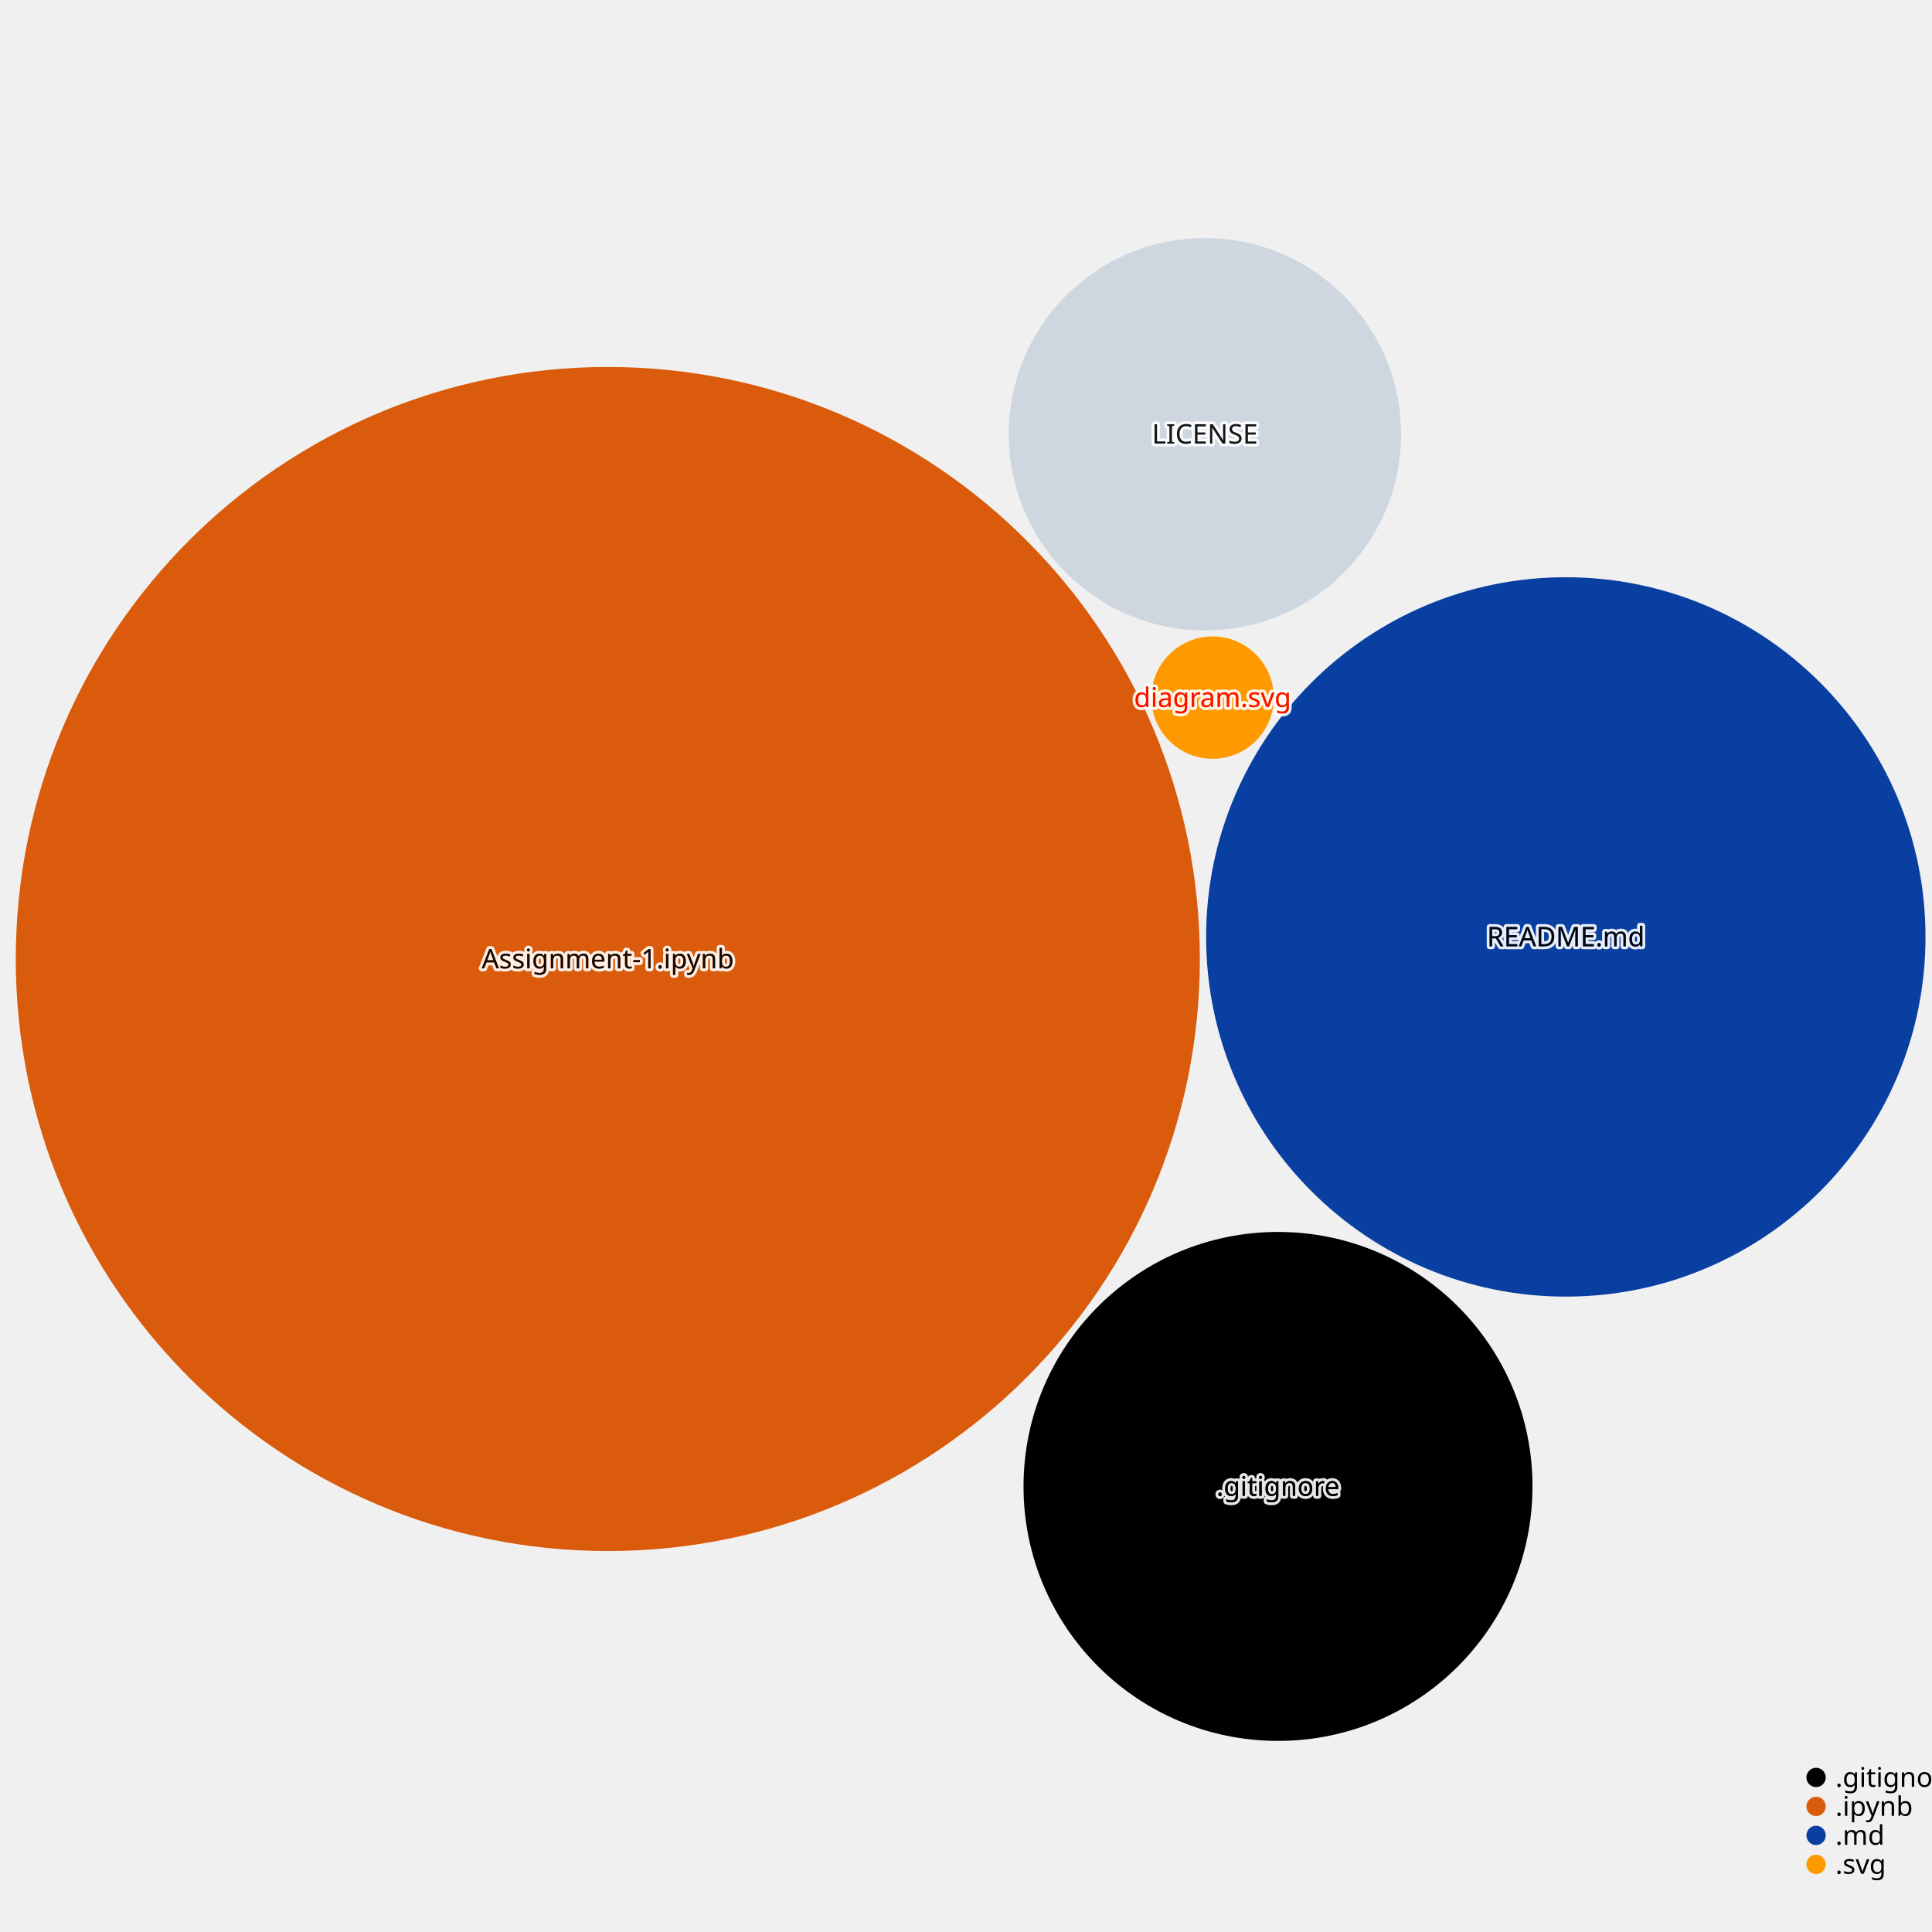
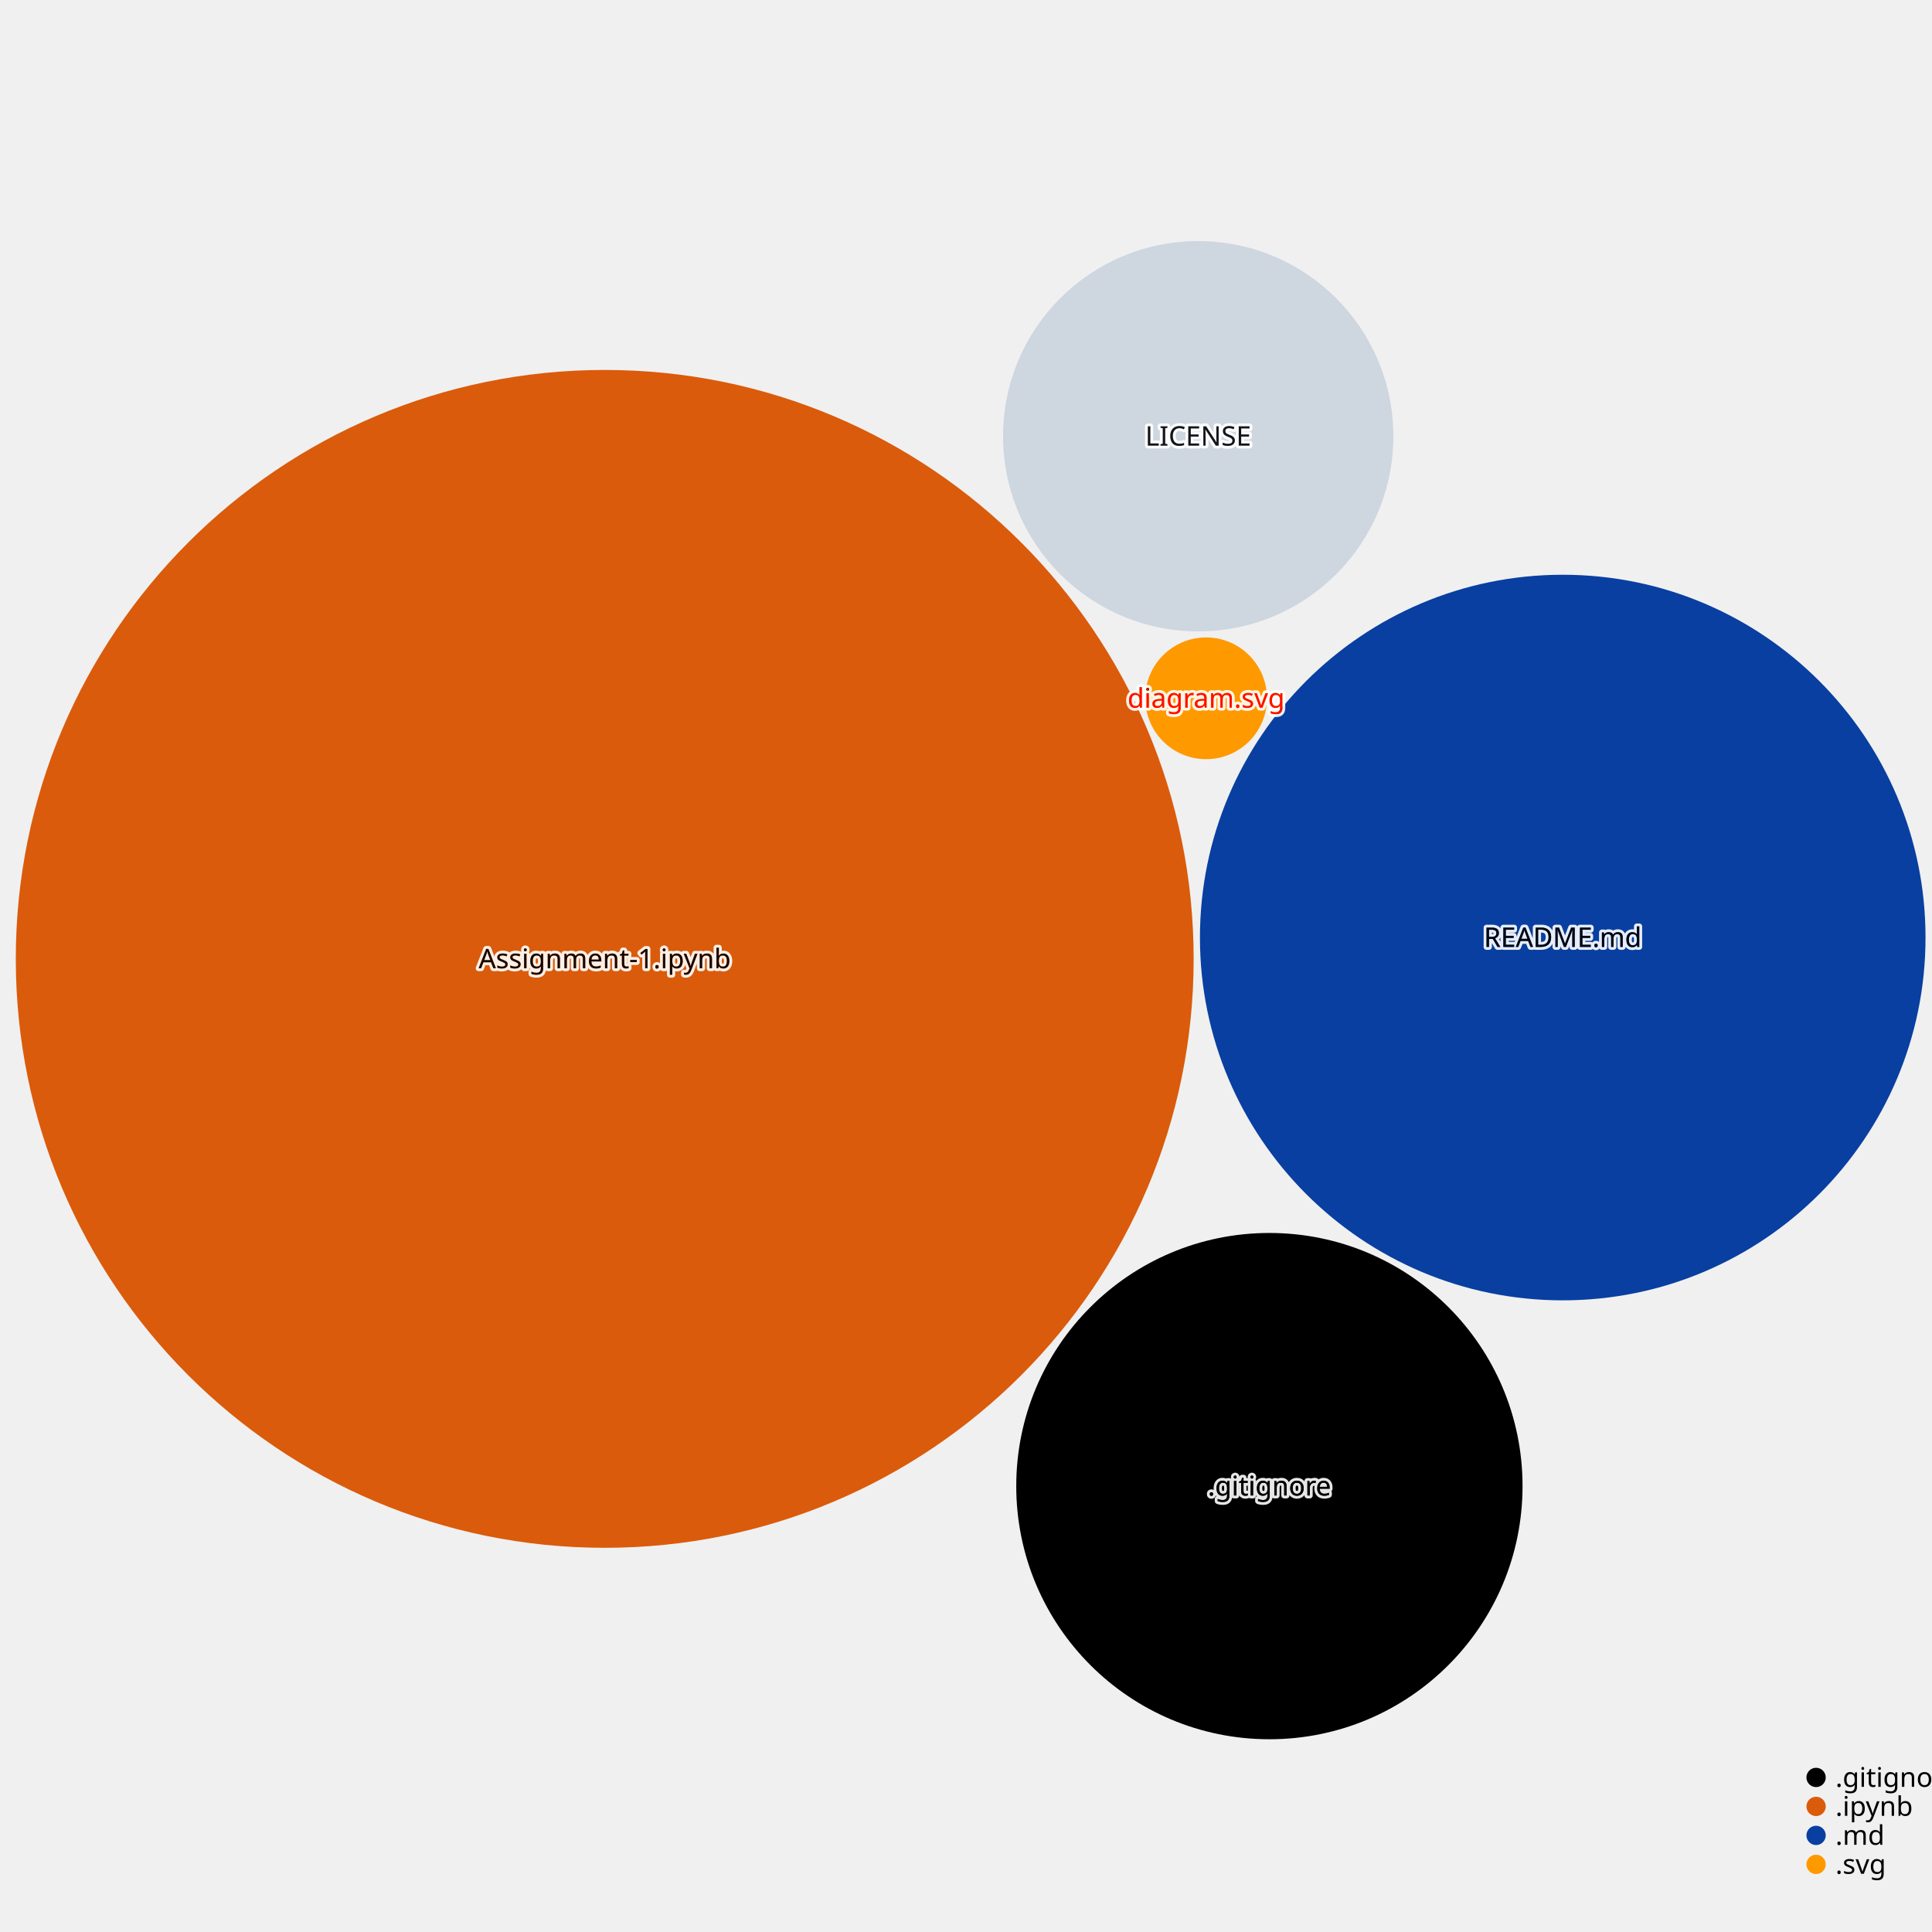
<svg xmlns="http://www.w3.org/2000/svg" width="1000" height="1000" style="background:white;font-family:sans-serif;overflow:visible">
  <defs>
    <filter id="glow" x="-50%" y="-50%" width="200%" height="200%">
      <feGaussianBlur stdDeviation="4" result="coloredBlur" />
      <feMerge>
        <feMergeNode in="coloredBlur" />
        <feMergeNode in="SourceGraphic" />
      </feMerge>
    </filter>
  </defs>
-   <g style="fill:#DA5B0B;transition:transform 0s ease-out, fill 0.1s ease-out" transform="translate(314.6052, 496.3824)">
-     <circle style="transition:all 0.5s ease-out" r="306.437" stroke-width="0" stroke="#374151" />
+   <g style="fill:#DA5B0B;transition:transform 0s ease-out, fill 0.1s ease-out" transform="translate(313.005, 496.3135)">
+     <circle style="transition:all 0.5s ease-out" r="304.83" stroke-width="0" stroke="#374151" />
  </g>
-   <g style="fill:#083fa1;transition:transform 0s ease-out, fill 0.1s ease-out" transform="translate(810.4621, 484.9556)">
-     <circle style="transition:all 0.5s ease-out" r="186.174" stroke-width="0" stroke="#374151" />
+   <g style="fill:#083fa1;transition:transform 0s ease-out, fill 0.1s ease-out" transform="translate(808.8679, 485.2721)">
+     <circle style="transition:all 0.5s ease-out" r="187.781" stroke-width="0" stroke="#374151" />
  </g>
-   <g style="fill:#000000;transition:transform 0s ease-out, fill 0.1s ease-out" transform="translate(661.4945, 769.3698)">
-     <circle style="transition:all 0.5s ease-out" r="131.718" stroke-width="0" stroke="#374151" />
+   <g style="fill:#000000;transition:transform 0s ease-out, fill 0.1s ease-out" transform="translate(657.0376, 769.2083)">
+     <circle style="transition:all 0.5s ease-out" r="131.027" stroke-width="0" stroke="#374151" />
  </g>
-   <g style="fill:#CED6E0;transition:transform 0s ease-out, fill 0.1s ease-out" transform="translate(623.6535, 224.7505)">
-     <circle style="transition:all 0.5s ease-out" r="101.535" stroke-width="0" stroke="#374151" />
+   <g style="fill:#CED6E0;transition:transform 0s ease-out, fill 0.1s ease-out" transform="translate(620.1863, 225.7997)">
+     <circle style="transition:all 0.5s ease-out" r="101.003" stroke-width="0" stroke="#374151" />
  </g>
-   <g style="fill:#ff9900;transition:transform 0s ease-out, fill 0.1s ease-out" transform="translate(627.6337, 361.0978)">
-     <circle style="transition:all 0.5s ease-out" r="31.67" stroke-width="0" stroke="#374151" />
+   <g style="fill:#ff9900;transition:transform 0s ease-out, fill 0.1s ease-out" transform="translate(624.2794, 361.4445)">
+     <circle style="transition:all 0.5s ease-out" r="31.504" stroke-width="0" stroke="#374151" />
  </g>
-   <g style="fill:#DA5B0B;transition:transform 0s ease-out" transform="translate(314.6052, 496.3824)">
+   <g style="fill:#DA5B0B;transition:transform 0s ease-out" transform="translate(313.005, 496.3135)">
    <text style="pointer-events:none;opacity:0.9;font-size:14px;font-weight:500;transition:all 0.5s ease-out" fill="#4B5563" text-anchor="middle" dominant-baseline="middle" stroke="white" stroke-width="3" stroke-linejoin="round">Assignment-1.ipynb</text>
    <text style="pointer-events:none;opacity:1;font-size:14px;font-weight:500;transition:all 0.5s ease-out" text-anchor="middle" dominant-baseline="middle">Assignment-1.ipynb</text>
    <text style="pointer-events:none;opacity:0.9;font-size:14px;font-weight:500;mix-blend-mode:color-burn;transition:all 0.5s ease-out" fill="#110101" text-anchor="middle" dominant-baseline="middle">Assignment-1.ipynb</text>
  </g>
-   <g style="fill:#083fa1;transition:transform 0s ease-out" transform="translate(810.4621, 484.9556)">
+   <g style="fill:#083fa1;transition:transform 0s ease-out" transform="translate(808.8679, 485.2721)">
    <text style="pointer-events:none;opacity:0.9;font-size:14px;font-weight:500;transition:all 0.5s ease-out" fill="#4B5563" text-anchor="middle" dominant-baseline="middle" stroke="white" stroke-width="3" stroke-linejoin="round">README.md</text>
    <text style="pointer-events:none;opacity:1;font-size:14px;font-weight:500;transition:all 0.5s ease-out" text-anchor="middle" dominant-baseline="middle">README.md</text>
    <text style="pointer-events:none;opacity:0.9;font-size:14px;font-weight:500;mix-blend-mode:color-burn;transition:all 0.5s ease-out" fill="#110101" text-anchor="middle" dominant-baseline="middle">README.md</text>
  </g>
-   <g style="fill:#000000;transition:transform 0s ease-out" transform="translate(661.4945, 769.3698)">
+   <g style="fill:#000000;transition:transform 0s ease-out" transform="translate(657.0376, 769.2083)">
    <text style="pointer-events:none;opacity:0.9;font-size:14px;font-weight:500;transition:all 0.5s ease-out" fill="#4B5563" text-anchor="middle" dominant-baseline="middle" stroke="white" stroke-width="3" stroke-linejoin="round">.gitignore</text>
    <text style="pointer-events:none;opacity:1;font-size:14px;font-weight:500;transition:all 0.5s ease-out" text-anchor="middle" dominant-baseline="middle">.gitignore</text>
    <text style="pointer-events:none;opacity:0.9;font-size:14px;font-weight:500;mix-blend-mode:color-burn;transition:all 0.5s ease-out" fill="#110101" text-anchor="middle" dominant-baseline="middle">.gitignore</text>
  </g>
-   <g style="fill:#CED6E0;transition:transform 0s ease-out" transform="translate(623.6535, 224.7505)">
+   <g style="fill:#CED6E0;transition:transform 0s ease-out" transform="translate(620.1863, 225.7997)">
    <text style="pointer-events:none;opacity:0.9;font-size:14px;font-weight:500;transition:all 0.5s ease-out" fill="#4B5563" text-anchor="middle" dominant-baseline="middle" stroke="white" stroke-width="3" stroke-linejoin="round">LICENSE</text>
    <text style="pointer-events:none;opacity:1;font-size:14px;font-weight:500;transition:all 0.5s ease-out" text-anchor="middle" dominant-baseline="middle">LICENSE</text>
    <text style="pointer-events:none;opacity:0.9;font-size:14px;font-weight:500;mix-blend-mode:color-burn;transition:all 0.5s ease-out" fill="#110101" text-anchor="middle" dominant-baseline="middle">LICENSE</text>
  </g>
-   <g style="fill:#ff9900;transition:transform 0s ease-out" transform="translate(627.6337, 361.0978)">
+   <g style="fill:#ff9900;transition:transform 0s ease-out" transform="translate(624.2794, 361.4445)">
    <text style="pointer-events:none;opacity:0.9;font-size:14px;font-weight:500;transition:all 0.5s ease-out" fill="#4B5563" text-anchor="middle" dominant-baseline="middle" stroke="white" stroke-width="3" stroke-linejoin="round">diagram.svg</text>
    <text style="pointer-events:none;opacity:1;font-size:14px;font-weight:500;transition:all 0.5s ease-out" text-anchor="middle" dominant-baseline="middle">diagram.svg</text>
    <text style="pointer-events:none;opacity:0.9;font-size:14px;font-weight:500;mix-blend-mode:color-burn;transition:all 0.5s ease-out" fill="#110101" text-anchor="middle" dominant-baseline="middle">diagram.svg</text>
  </g>
  <g transform="translate(940, 920)">
    <g transform="translate(0, 0)">
      <circle r="5" fill="#000000" />
      <text x="10" style="font-size:14px;font-weight:300" dominant-baseline="middle">.gitignore</text>
    </g>
    <g transform="translate(0, 15)">
      <circle r="5" fill="#DA5B0B" />
      <text x="10" style="font-size:14px;font-weight:300" dominant-baseline="middle">.ipynb</text>
    </g>
    <g transform="translate(0, 30)">
      <circle r="5" fill="#083fa1" />
      <text x="10" style="font-size:14px;font-weight:300" dominant-baseline="middle">.md</text>
    </g>
    <g transform="translate(0, 45)">
      <circle r="5" fill="#ff9900" />
      <text x="10" style="font-size:14px;font-weight:300" dominant-baseline="middle">.svg</text>
    </g>
    <g fill="#9CA3AF" style="font-weight:300;font-style:italic;font-size:12px">each dot sized by file size</g>
  </g>
</svg>
